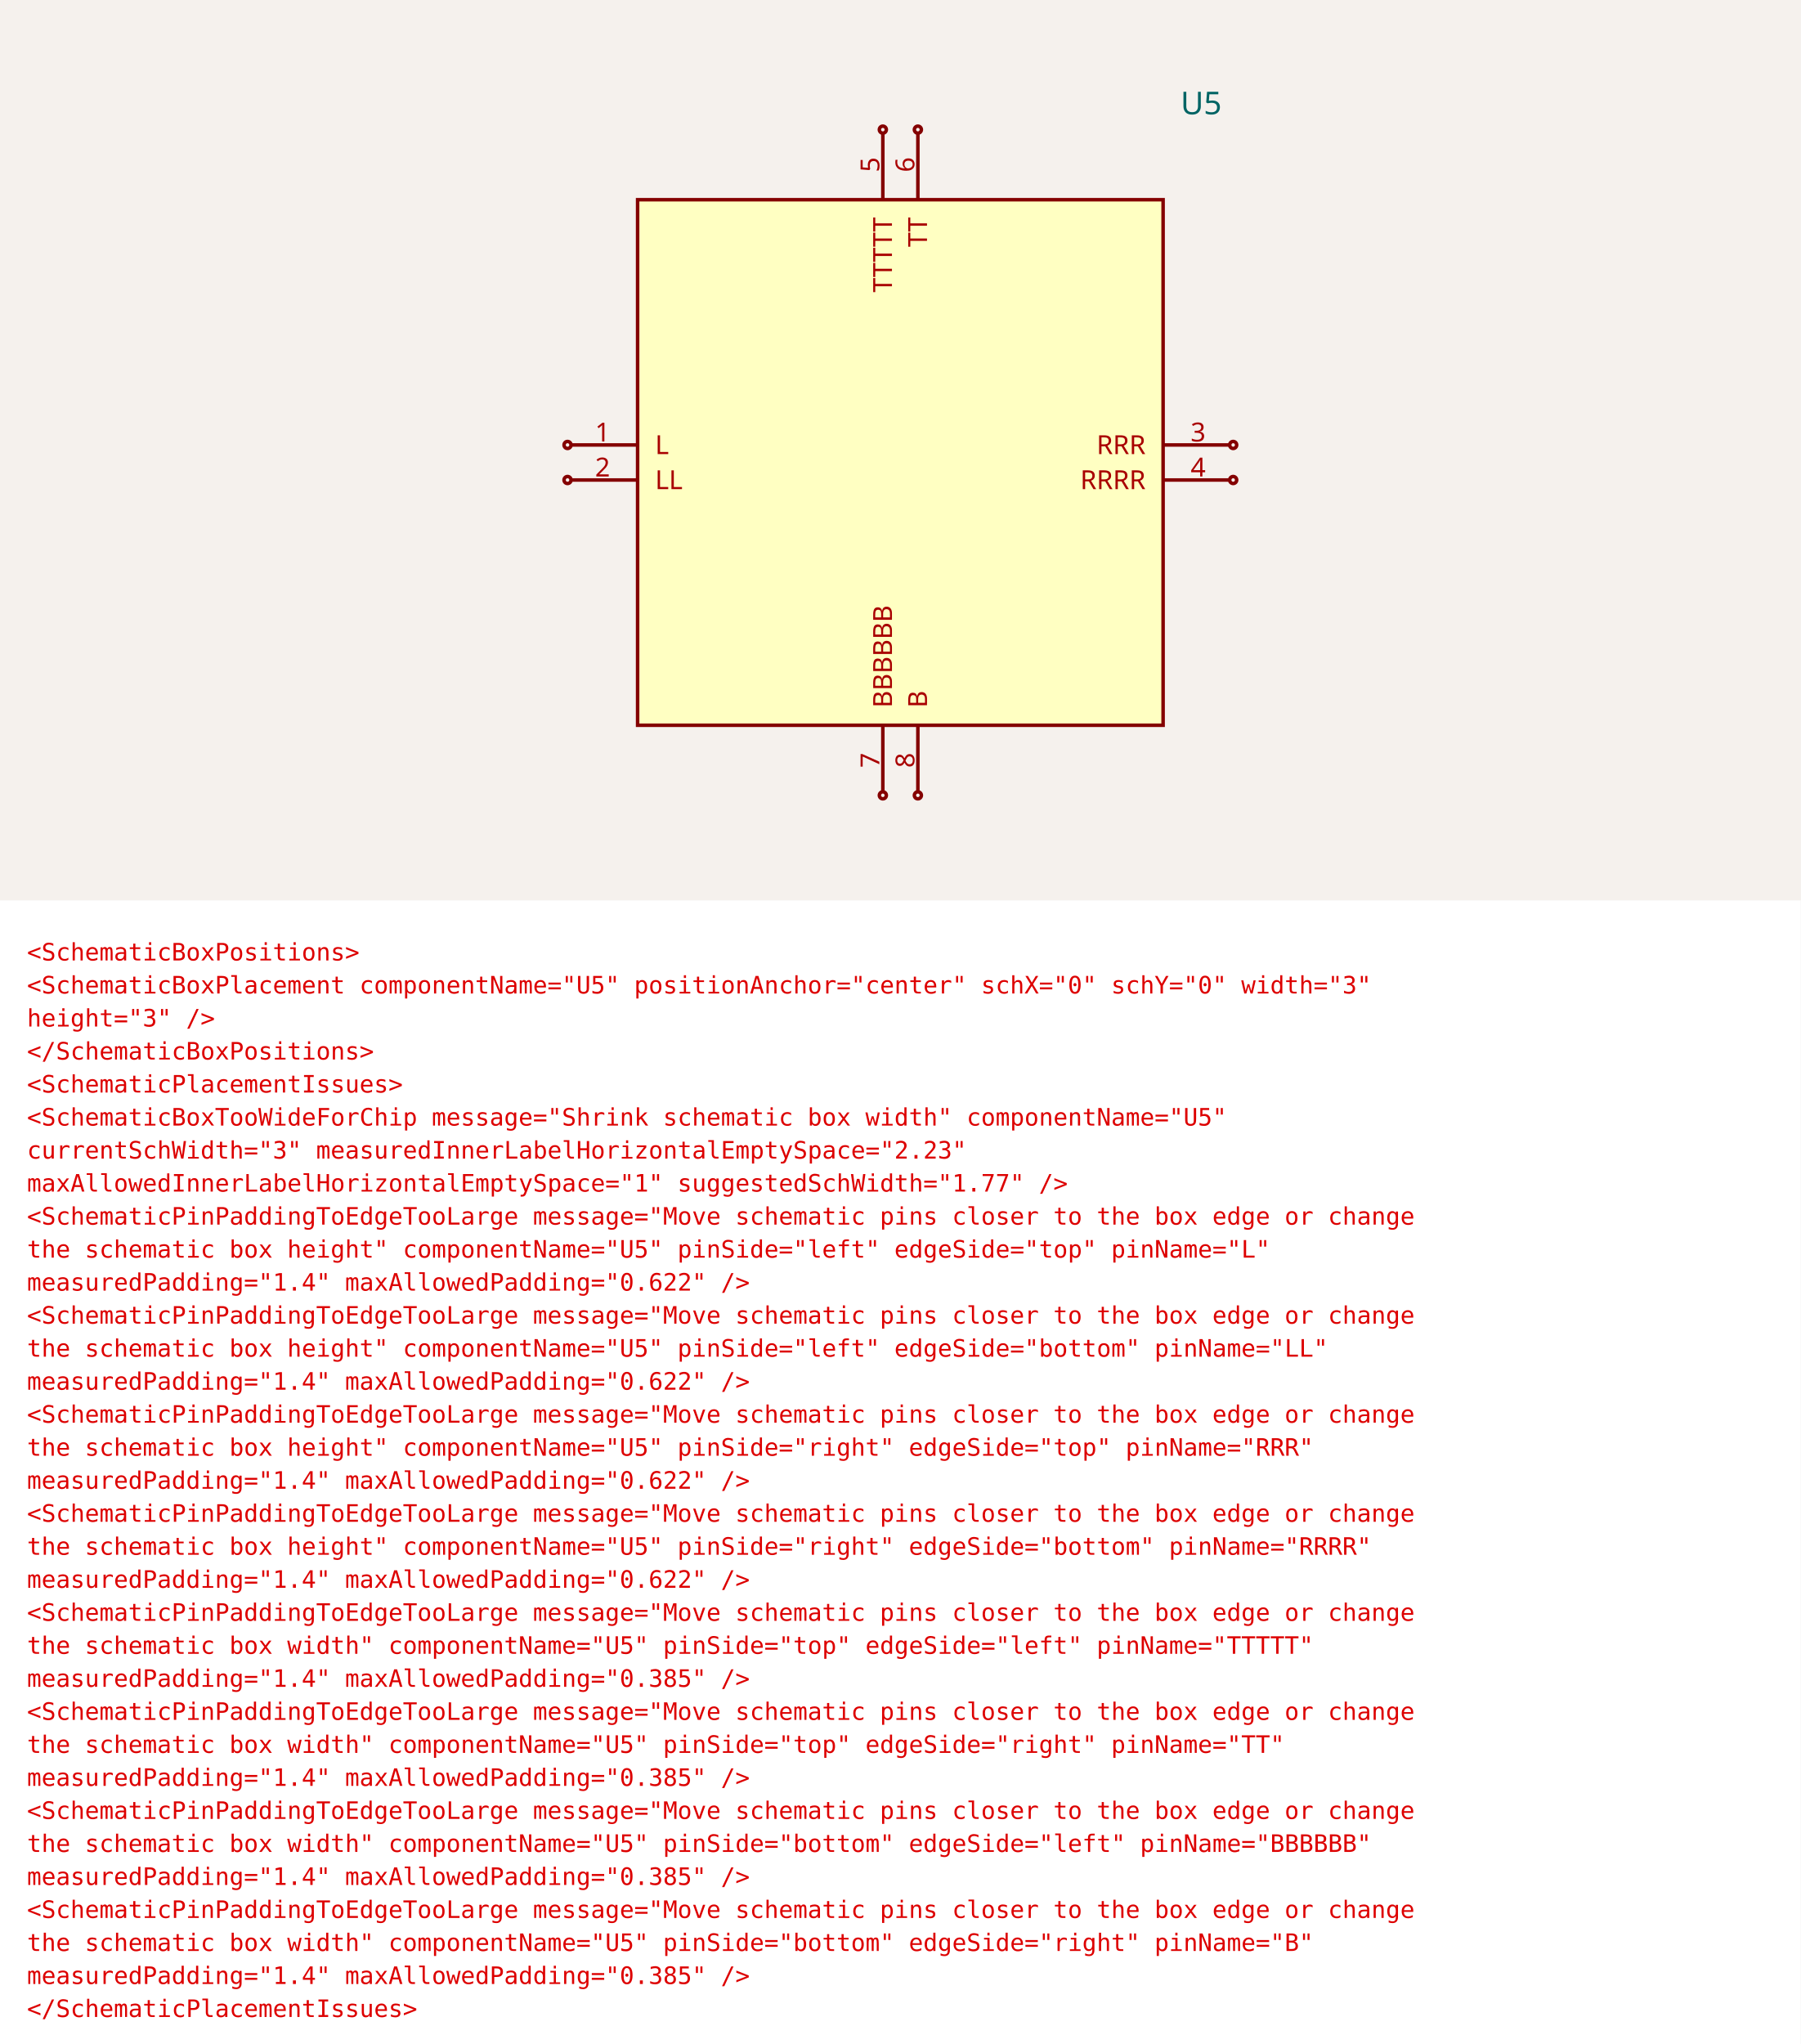
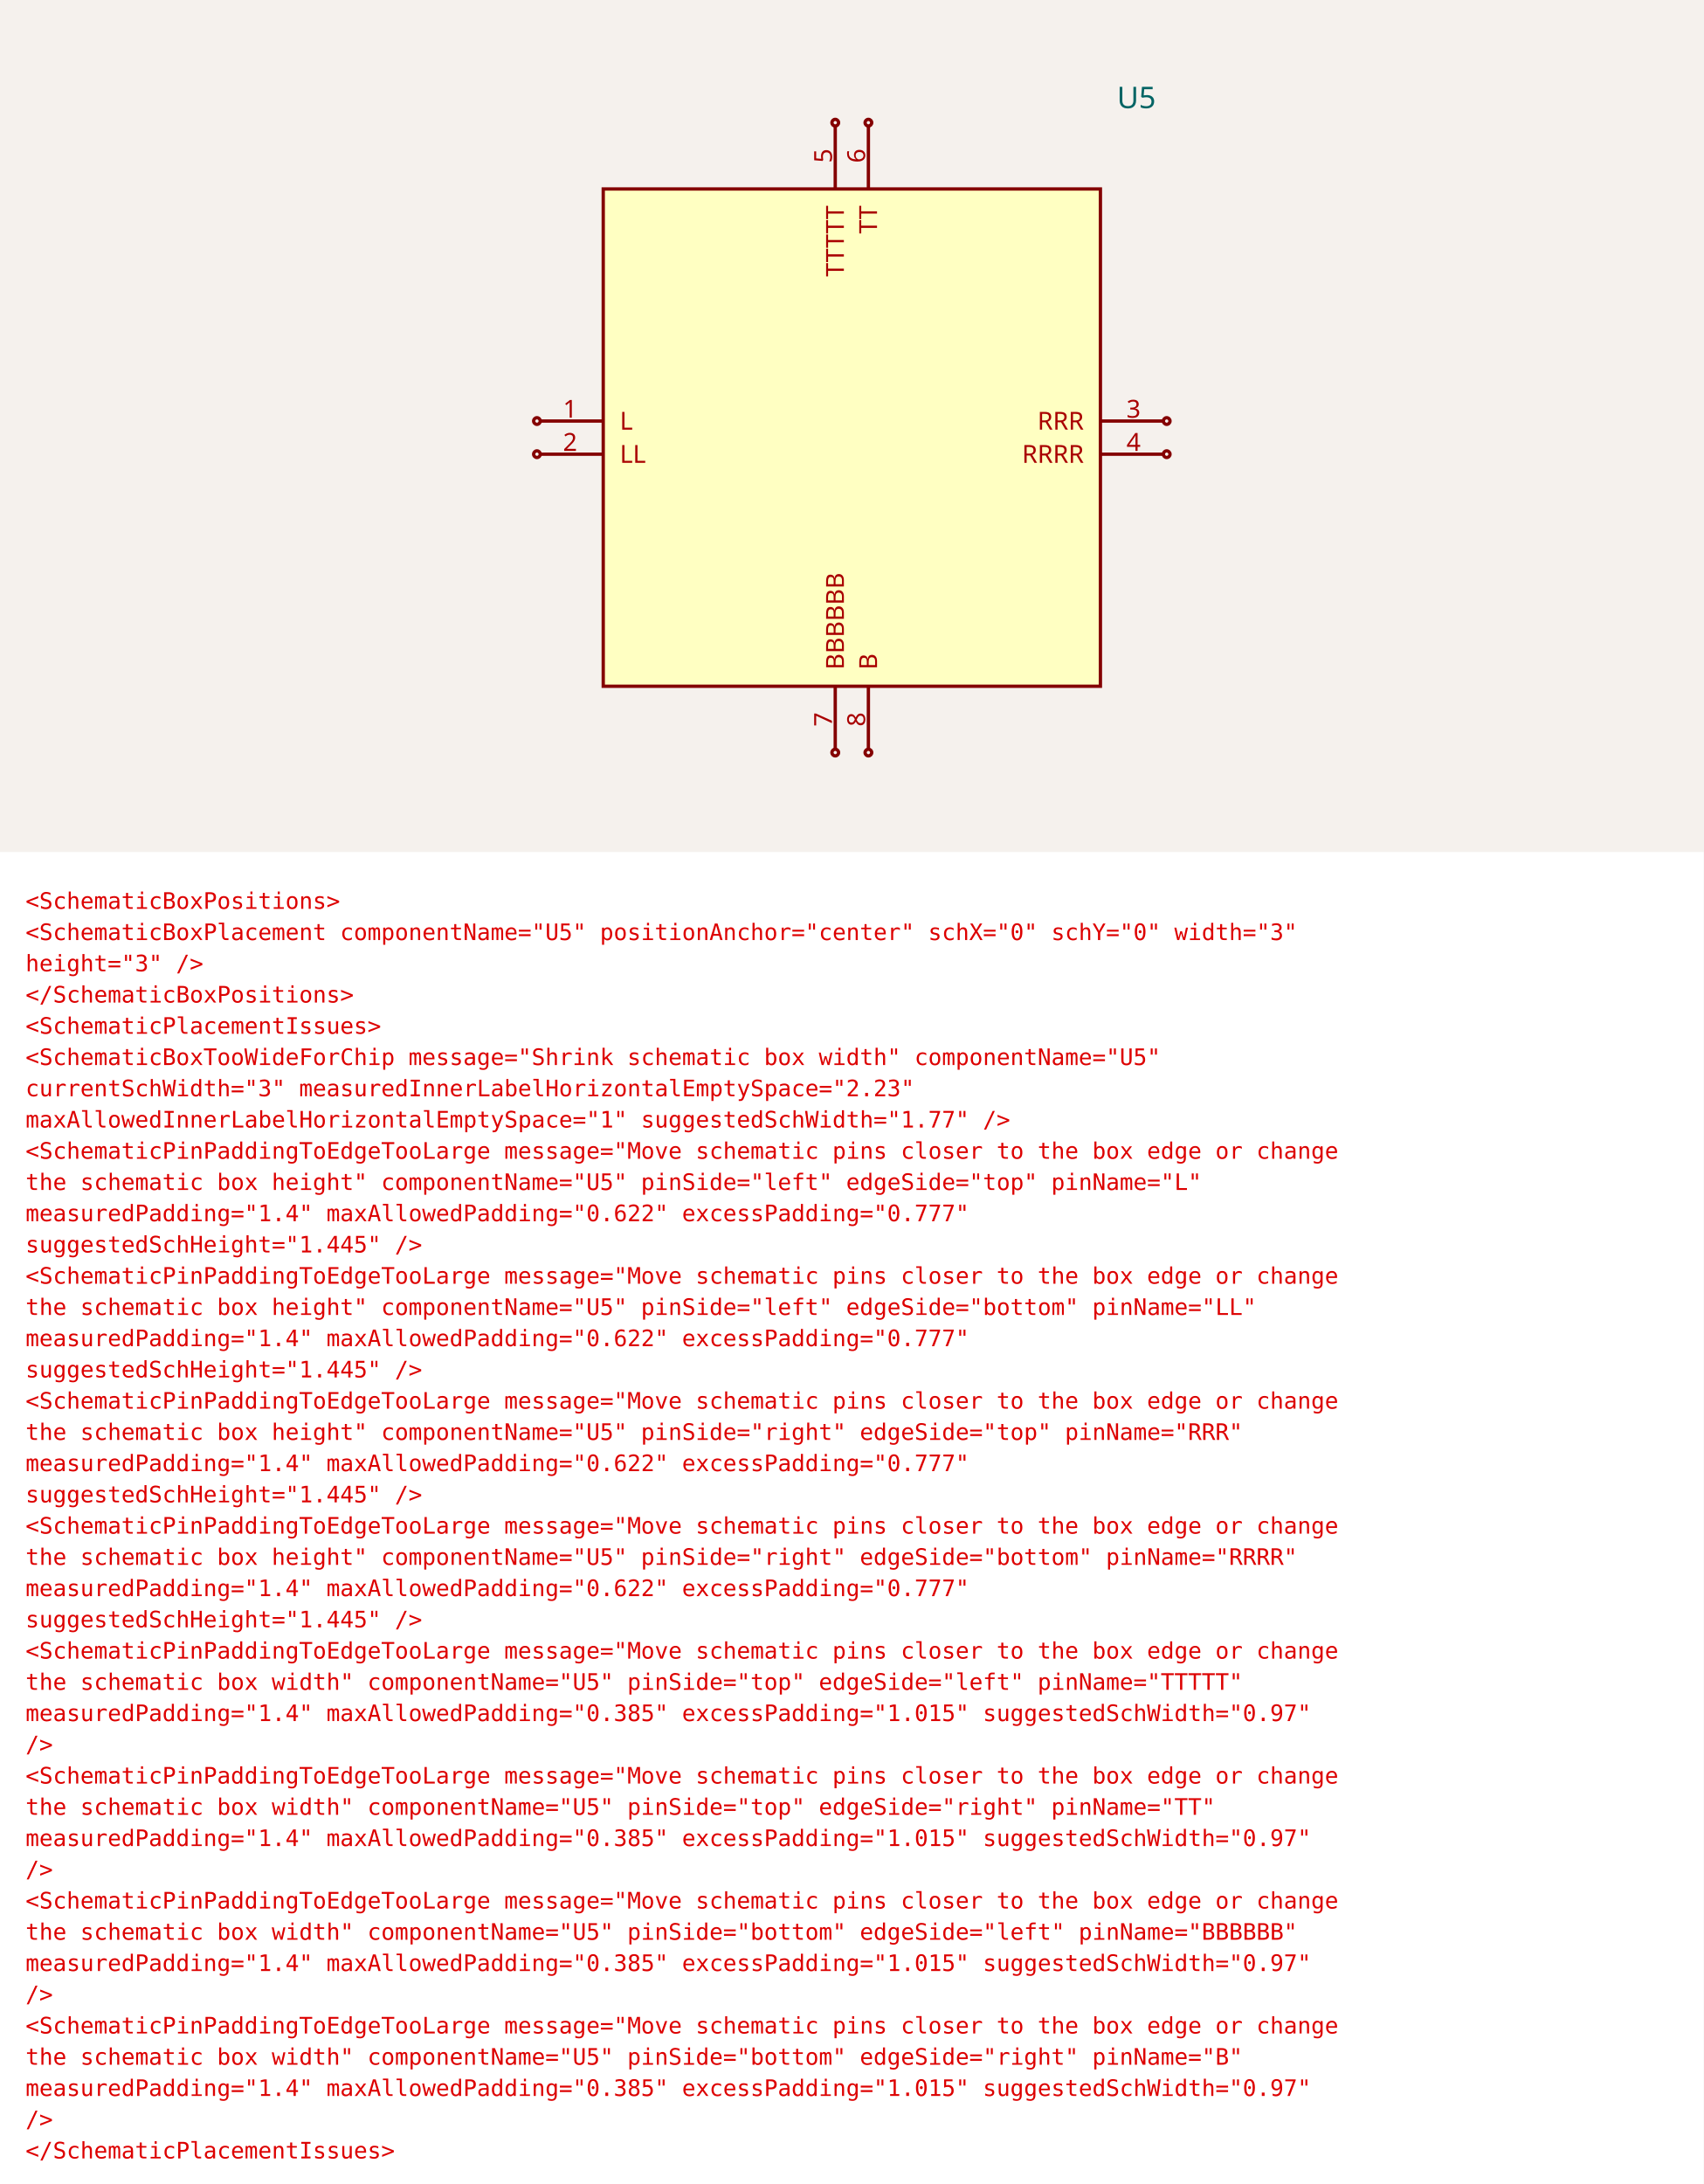
- <svg xmlns="http://www.w3.org/2000/svg" width="1200" height="1362" viewBox="0 0 1200 1362" role="img" aria-label="schematic analysis fixture">
+ <svg xmlns="http://www.w3.org/2000/svg" width="1200" height="1538" viewBox="0 0 1200 1538" role="img" aria-label="schematic analysis fixture">
  <g transform="translate(0, 0)">
    <style>
              .boundary { fill: rgb(245, 241, 237); }
              .schematic-boundary { fill: none; stroke: #fff; }
              .component { fill: none; stroke: rgb(132, 0, 0); }
              .chip { fill: rgb(255, 255, 194); stroke: rgb(132, 0, 0); }
              .component-pin { fill: none; stroke: rgb(132, 0, 0); }
              /* Basic per-trace hover fallback */
              .trace:hover {
                filter: invert(1);
              }
              .trace:hover .trace-crossing-outline {
                opacity: 0;
              }
              .trace:hover .trace-junction {
                filter: invert(1);
              }
              /* Net-hover highlighting: when a trace or its overlays are hovered,
                 invert color for all traces (base + overlays) sharing the same
                 subcircuit connectivity key. Also hide crossing outline during hover. */
              
              .text { font-family: sans-serif; fill: rgb(0, 150, 0); }
              .pin-number { fill: rgb(169, 0, 0); }
              .port-label { fill: rgb(0, 100, 100); }
              .component-name { fill: rgb(0, 100, 100); }
            </style>
    <rect class="boundary" x="0" y="0" width="1200" height="600" />
    <g data-circuit-json-type="schematic_component" data-schematic-component-id="schematic_component_0">
      <rect class="component chip" x="424.903" y="133.074" width="350.195" height="350.195" stroke-width="2.335px" fill="rgb(255, 255, 194)" stroke="rgb(132, 0, 0)" />
      <rect class="component-overlay" x="424.903" y="133.074" width="350.195" height="350.195" fill="transparent" />
      <text x="786.77" y="92.218" fill="#006464" text-anchor="start" dominant-baseline="middle" font-family="sans-serif" font-size="21.012px" transform="rotate(0, 786.7704, 92.2179)" />
      <text x="786.77" y="68.872" fill="#006464" text-anchor="start" dominant-baseline="middle" font-family="sans-serif" font-size="21.012px" transform="rotate(0, 786.7704, 68.8716)">U5</text>
      <line class="component-pin" x1="424.903" y1="296.498" x2="380.545" y2="296.498" stroke-width="2.335px" />
      <g data-schematic-port-id="source_port_0">
        <circle class="component-pin" cx="378.21" cy="296.498" r="2.335" stroke-width="2.335px" />
        <rect x="375.875" y="294.163" width="4.669" height="4.669" opacity="0" />
      </g>
      <text class="pin-number" x="401.556" y="294.163" style="font-family: sans-serif;" fill="rgb(169, 0, 0)" text-anchor="middle" dominant-baseline="auto" font-size="17.51px" transform="">1</text>
      <text class="pin-number" x="436.576" y="296.498" style="font-family: sans-serif;" fill="rgb(169, 0, 0)" text-anchor="start" dominant-baseline="middle" font-size="17.51px" transform="">L</text>
      <line class="component-pin" x1="424.903" y1="319.844" x2="380.545" y2="319.844" stroke-width="2.335px" />
      <g data-schematic-port-id="source_port_1">
        <circle class="component-pin" cx="378.21" cy="319.844" r="2.335" stroke-width="2.335px" />
        <rect x="375.875" y="317.51" width="4.669" height="4.669" opacity="0" />
      </g>
      <text class="pin-number" x="401.556" y="317.51" style="font-family: sans-serif;" fill="rgb(169, 0, 0)" text-anchor="middle" dominant-baseline="auto" font-size="17.51px" transform="">2</text>
      <text class="pin-number" x="436.576" y="319.844" style="font-family: sans-serif;" fill="rgb(169, 0, 0)" text-anchor="start" dominant-baseline="middle" font-size="17.51px" transform="">LL</text>
      <line class="component-pin" x1="775.097" y1="296.498" x2="819.455" y2="296.498" stroke-width="2.335px" />
      <g data-schematic-port-id="source_port_2">
        <circle class="component-pin" cx="821.79" cy="296.498" r="2.335" stroke-width="2.335px" />
        <rect x="819.455" y="294.163" width="4.669" height="4.669" opacity="0" />
      </g>
      <text class="pin-number" x="798.444" y="294.163" style="font-family: sans-serif;" fill="rgb(169, 0, 0)" text-anchor="middle" dominant-baseline="auto" font-size="17.51px" transform="">3</text>
      <text class="pin-number" x="763.424" y="296.498" style="font-family: sans-serif;" fill="rgb(169, 0, 0)" text-anchor="end" dominant-baseline="middle" font-size="17.51px" transform="">RRR</text>
      <line class="component-pin" x1="775.097" y1="319.844" x2="819.455" y2="319.844" stroke-width="2.335px" />
      <g data-schematic-port-id="source_port_3">
        <circle class="component-pin" cx="821.79" cy="319.844" r="2.335" stroke-width="2.335px" />
        <rect x="819.455" y="317.51" width="4.669" height="4.669" opacity="0" />
      </g>
      <text class="pin-number" x="798.444" y="317.51" style="font-family: sans-serif;" fill="rgb(169, 0, 0)" text-anchor="middle" dominant-baseline="auto" font-size="17.51px" transform="">4</text>
      <text class="pin-number" x="763.424" y="319.844" style="font-family: sans-serif;" fill="rgb(169, 0, 0)" text-anchor="end" dominant-baseline="middle" font-size="17.51px" transform="">RRRR</text>
      <line class="component-pin" x1="588.327" y1="133.074" x2="588.327" y2="88.716" stroke-width="2.335px" />
      <g data-schematic-port-id="source_port_4">
        <circle class="component-pin" cx="588.327" cy="86.381" r="2.335" stroke-width="2.335px" />
        <rect x="585.992" y="84.047" width="4.669" height="4.669" opacity="0" />
      </g>
      <text class="pin-number" x="585.992" y="109.728" style="font-family: sans-serif;" fill="rgb(169, 0, 0)" text-anchor="middle" dominant-baseline="auto" font-size="17.51px" transform="rotate(-90 585.9922 109.7276)">5</text>
      <text class="pin-number" x="588.327" y="144.747" style="font-family: sans-serif;" fill="rgb(169, 0, 0)" text-anchor="end" dominant-baseline="middle" font-size="17.51px" transform="rotate(-90 588.3268 144.7471)">TTTTT</text>
      <line class="component-pin" x1="611.673" y1="133.074" x2="611.673" y2="88.716" stroke-width="2.335px" />
      <g data-schematic-port-id="source_port_5">
        <circle class="component-pin" cx="611.673" cy="86.381" r="2.335" stroke-width="2.335px" />
        <rect x="609.339" y="84.047" width="4.669" height="4.669" opacity="0" />
      </g>
      <text class="pin-number" x="609.339" y="109.728" style="font-family: sans-serif;" fill="rgb(169, 0, 0)" text-anchor="middle" dominant-baseline="auto" font-size="17.51px" transform="rotate(-90 609.3385 109.7276)">6</text>
      <text class="pin-number" x="611.673" y="144.747" style="font-family: sans-serif;" fill="rgb(169, 0, 0)" text-anchor="end" dominant-baseline="middle" font-size="17.51px" transform="rotate(-90 611.6732 144.7471)">TT</text>
      <line class="component-pin" x1="588.327" y1="483.268" x2="588.327" y2="527.626" stroke-width="2.335px" />
      <g data-schematic-port-id="source_port_6">
        <circle class="component-pin" cx="588.327" cy="529.961" r="2.335" stroke-width="2.335px" />
        <rect x="585.992" y="527.626" width="4.669" height="4.669" opacity="0" />
      </g>
      <text class="pin-number" x="585.992" y="506.615" style="font-family: sans-serif;" fill="rgb(169, 0, 0)" text-anchor="middle" dominant-baseline="auto" font-size="17.51px" transform="rotate(-90 585.9922 506.6148)">7</text>
      <text class="pin-number" x="588.327" y="471.595" style="font-family: sans-serif;" fill="rgb(169, 0, 0)" text-anchor="start" dominant-baseline="middle" font-size="17.51px" transform="rotate(-90 588.3268 471.5953)">BBBBBB</text>
      <line class="component-pin" x1="611.673" y1="483.268" x2="611.673" y2="527.626" stroke-width="2.335px" />
      <g data-schematic-port-id="source_port_7">
        <circle class="component-pin" cx="611.673" cy="529.961" r="2.335" stroke-width="2.335px" />
        <rect x="609.339" y="527.626" width="4.669" height="4.669" opacity="0" />
      </g>
      <text class="pin-number" x="609.339" y="506.615" style="font-family: sans-serif;" fill="rgb(169, 0, 0)" text-anchor="middle" dominant-baseline="auto" font-size="17.51px" transform="rotate(-90 609.3385 506.6148)">8</text>
      <text class="pin-number" x="611.673" y="471.595" style="font-family: sans-serif;" fill="rgb(169, 0, 0)" text-anchor="start" dominant-baseline="middle" font-size="17.51px" transform="rotate(-90 611.6732 471.5953)">B</text>
    </g>
    <g class="schematic-port-hover" data-schematic-port-id="source_port_0">
      <circle cx="378.21" cy="296.498" r="4.669" fill="red" opacity="0" />
    </g>
    <g class="schematic-port-hover" data-schematic-port-id="source_port_1">
      <circle cx="378.21" cy="319.844" r="4.669" fill="red" opacity="0" />
    </g>
    <g class="schematic-port-hover" data-schematic-port-id="source_port_2">
      <circle cx="821.79" cy="296.498" r="4.669" fill="red" opacity="0" />
    </g>
    <g class="schematic-port-hover" data-schematic-port-id="source_port_3">
      <circle cx="821.79" cy="319.844" r="4.669" fill="red" opacity="0" />
    </g>
    <g class="schematic-port-hover" data-schematic-port-id="source_port_4">
      <circle cx="588.327" cy="86.381" r="4.669" fill="red" opacity="0" />
    </g>
    <g class="schematic-port-hover" data-schematic-port-id="source_port_5">
      <circle cx="611.673" cy="86.381" r="4.669" fill="red" opacity="0" />
    </g>
    <g class="schematic-port-hover" data-schematic-port-id="source_port_6">
      <circle cx="588.327" cy="529.961" r="4.669" fill="red" opacity="0" />
    </g>
    <g class="schematic-port-hover" data-schematic-port-id="source_port_7">
      <circle cx="611.673" cy="529.961" r="4.669" fill="red" opacity="0" />
    </g>
  </g>
  <g transform="translate(0, 600) scale(1, 1) translate(0, 0)">
    <rect width="100%" height="100%" fill="#fff" />
    <text x="18" y="40" fill="#d00" font-family="Menlo, Consolas, monospace" font-size="16">
      <tspan x="18" dy="0">&lt;SchematicBoxPositions&gt;</tspan>
      <tspan x="18" dy="22">&lt;SchematicBoxPlacement componentName="U5" positionAnchor="center" schX="0" schY="0" width="3"</tspan>
      <tspan x="18" dy="22">  height="3" /&gt;</tspan>
      <tspan x="18" dy="22">&lt;/SchematicBoxPositions&gt;</tspan>
      <tspan x="18" dy="22">&lt;SchematicPlacementIssues&gt;</tspan>
      <tspan x="18" dy="22">&lt;SchematicBoxTooWideForChip message="Shrink schematic box width" componentName="U5"</tspan>
      <tspan x="18" dy="22">  currentSchWidth="3" measuredInnerLabelHorizontalEmptySpace="2.23"</tspan>
      <tspan x="18" dy="22">  maxAllowedInnerLabelHorizontalEmptySpace="1" suggestedSchWidth="1.77" /&gt;</tspan>
      <tspan x="18" dy="22">&lt;SchematicPinPaddingToEdgeTooLarge message="Move schematic pins closer to the box edge or change</tspan>
      <tspan x="18" dy="22">  the schematic box height" componentName="U5" pinSide="left" edgeSide="top" pinName="L"</tspan>
-       <tspan x="18" dy="22">  measuredPadding="1.4" maxAllowedPadding="0.622" /&gt;</tspan>
+       <tspan x="18" dy="22">  measuredPadding="1.4" maxAllowedPadding="0.622" excessPadding="0.777"</tspan>
+       <tspan x="18" dy="22">  suggestedSchHeight="1.445" /&gt;</tspan>
      <tspan x="18" dy="22">&lt;SchematicPinPaddingToEdgeTooLarge message="Move schematic pins closer to the box edge or change</tspan>
      <tspan x="18" dy="22">  the schematic box height" componentName="U5" pinSide="left" edgeSide="bottom" pinName="LL"</tspan>
-       <tspan x="18" dy="22">  measuredPadding="1.4" maxAllowedPadding="0.622" /&gt;</tspan>
+       <tspan x="18" dy="22">  measuredPadding="1.4" maxAllowedPadding="0.622" excessPadding="0.777"</tspan>
+       <tspan x="18" dy="22">  suggestedSchHeight="1.445" /&gt;</tspan>
      <tspan x="18" dy="22">&lt;SchematicPinPaddingToEdgeTooLarge message="Move schematic pins closer to the box edge or change</tspan>
      <tspan x="18" dy="22">  the schematic box height" componentName="U5" pinSide="right" edgeSide="top" pinName="RRR"</tspan>
-       <tspan x="18" dy="22">  measuredPadding="1.4" maxAllowedPadding="0.622" /&gt;</tspan>
+       <tspan x="18" dy="22">  measuredPadding="1.4" maxAllowedPadding="0.622" excessPadding="0.777"</tspan>
+       <tspan x="18" dy="22">  suggestedSchHeight="1.445" /&gt;</tspan>
      <tspan x="18" dy="22">&lt;SchematicPinPaddingToEdgeTooLarge message="Move schematic pins closer to the box edge or change</tspan>
      <tspan x="18" dy="22">  the schematic box height" componentName="U5" pinSide="right" edgeSide="bottom" pinName="RRRR"</tspan>
-       <tspan x="18" dy="22">  measuredPadding="1.4" maxAllowedPadding="0.622" /&gt;</tspan>
+       <tspan x="18" dy="22">  measuredPadding="1.4" maxAllowedPadding="0.622" excessPadding="0.777"</tspan>
+       <tspan x="18" dy="22">  suggestedSchHeight="1.445" /&gt;</tspan>
      <tspan x="18" dy="22">&lt;SchematicPinPaddingToEdgeTooLarge message="Move schematic pins closer to the box edge or change</tspan>
      <tspan x="18" dy="22">  the schematic box width" componentName="U5" pinSide="top" edgeSide="left" pinName="TTTTT"</tspan>
-       <tspan x="18" dy="22">  measuredPadding="1.4" maxAllowedPadding="0.385" /&gt;</tspan>
+       <tspan x="18" dy="22">  measuredPadding="1.4" maxAllowedPadding="0.385" excessPadding="1.015" suggestedSchWidth="0.97"</tspan>
+       <tspan x="18" dy="22">  /&gt;</tspan>
      <tspan x="18" dy="22">&lt;SchematicPinPaddingToEdgeTooLarge message="Move schematic pins closer to the box edge or change</tspan>
      <tspan x="18" dy="22">  the schematic box width" componentName="U5" pinSide="top" edgeSide="right" pinName="TT"</tspan>
-       <tspan x="18" dy="22">  measuredPadding="1.4" maxAllowedPadding="0.385" /&gt;</tspan>
+       <tspan x="18" dy="22">  measuredPadding="1.4" maxAllowedPadding="0.385" excessPadding="1.015" suggestedSchWidth="0.97"</tspan>
+       <tspan x="18" dy="22">  /&gt;</tspan>
      <tspan x="18" dy="22">&lt;SchematicPinPaddingToEdgeTooLarge message="Move schematic pins closer to the box edge or change</tspan>
      <tspan x="18" dy="22">  the schematic box width" componentName="U5" pinSide="bottom" edgeSide="left" pinName="BBBBBB"</tspan>
-       <tspan x="18" dy="22">  measuredPadding="1.4" maxAllowedPadding="0.385" /&gt;</tspan>
+       <tspan x="18" dy="22">  measuredPadding="1.4" maxAllowedPadding="0.385" excessPadding="1.015" suggestedSchWidth="0.97"</tspan>
+       <tspan x="18" dy="22">  /&gt;</tspan>
      <tspan x="18" dy="22">&lt;SchematicPinPaddingToEdgeTooLarge message="Move schematic pins closer to the box edge or change</tspan>
      <tspan x="18" dy="22">  the schematic box width" componentName="U5" pinSide="bottom" edgeSide="right" pinName="B"</tspan>
-       <tspan x="18" dy="22">  measuredPadding="1.4" maxAllowedPadding="0.385" /&gt;</tspan>
+       <tspan x="18" dy="22">  measuredPadding="1.4" maxAllowedPadding="0.385" excessPadding="1.015" suggestedSchWidth="0.97"</tspan>
+       <tspan x="18" dy="22">  /&gt;</tspan>
      <tspan x="18" dy="22">&lt;/SchematicPlacementIssues&gt;</tspan>
    </text>
  </g>
</svg>
